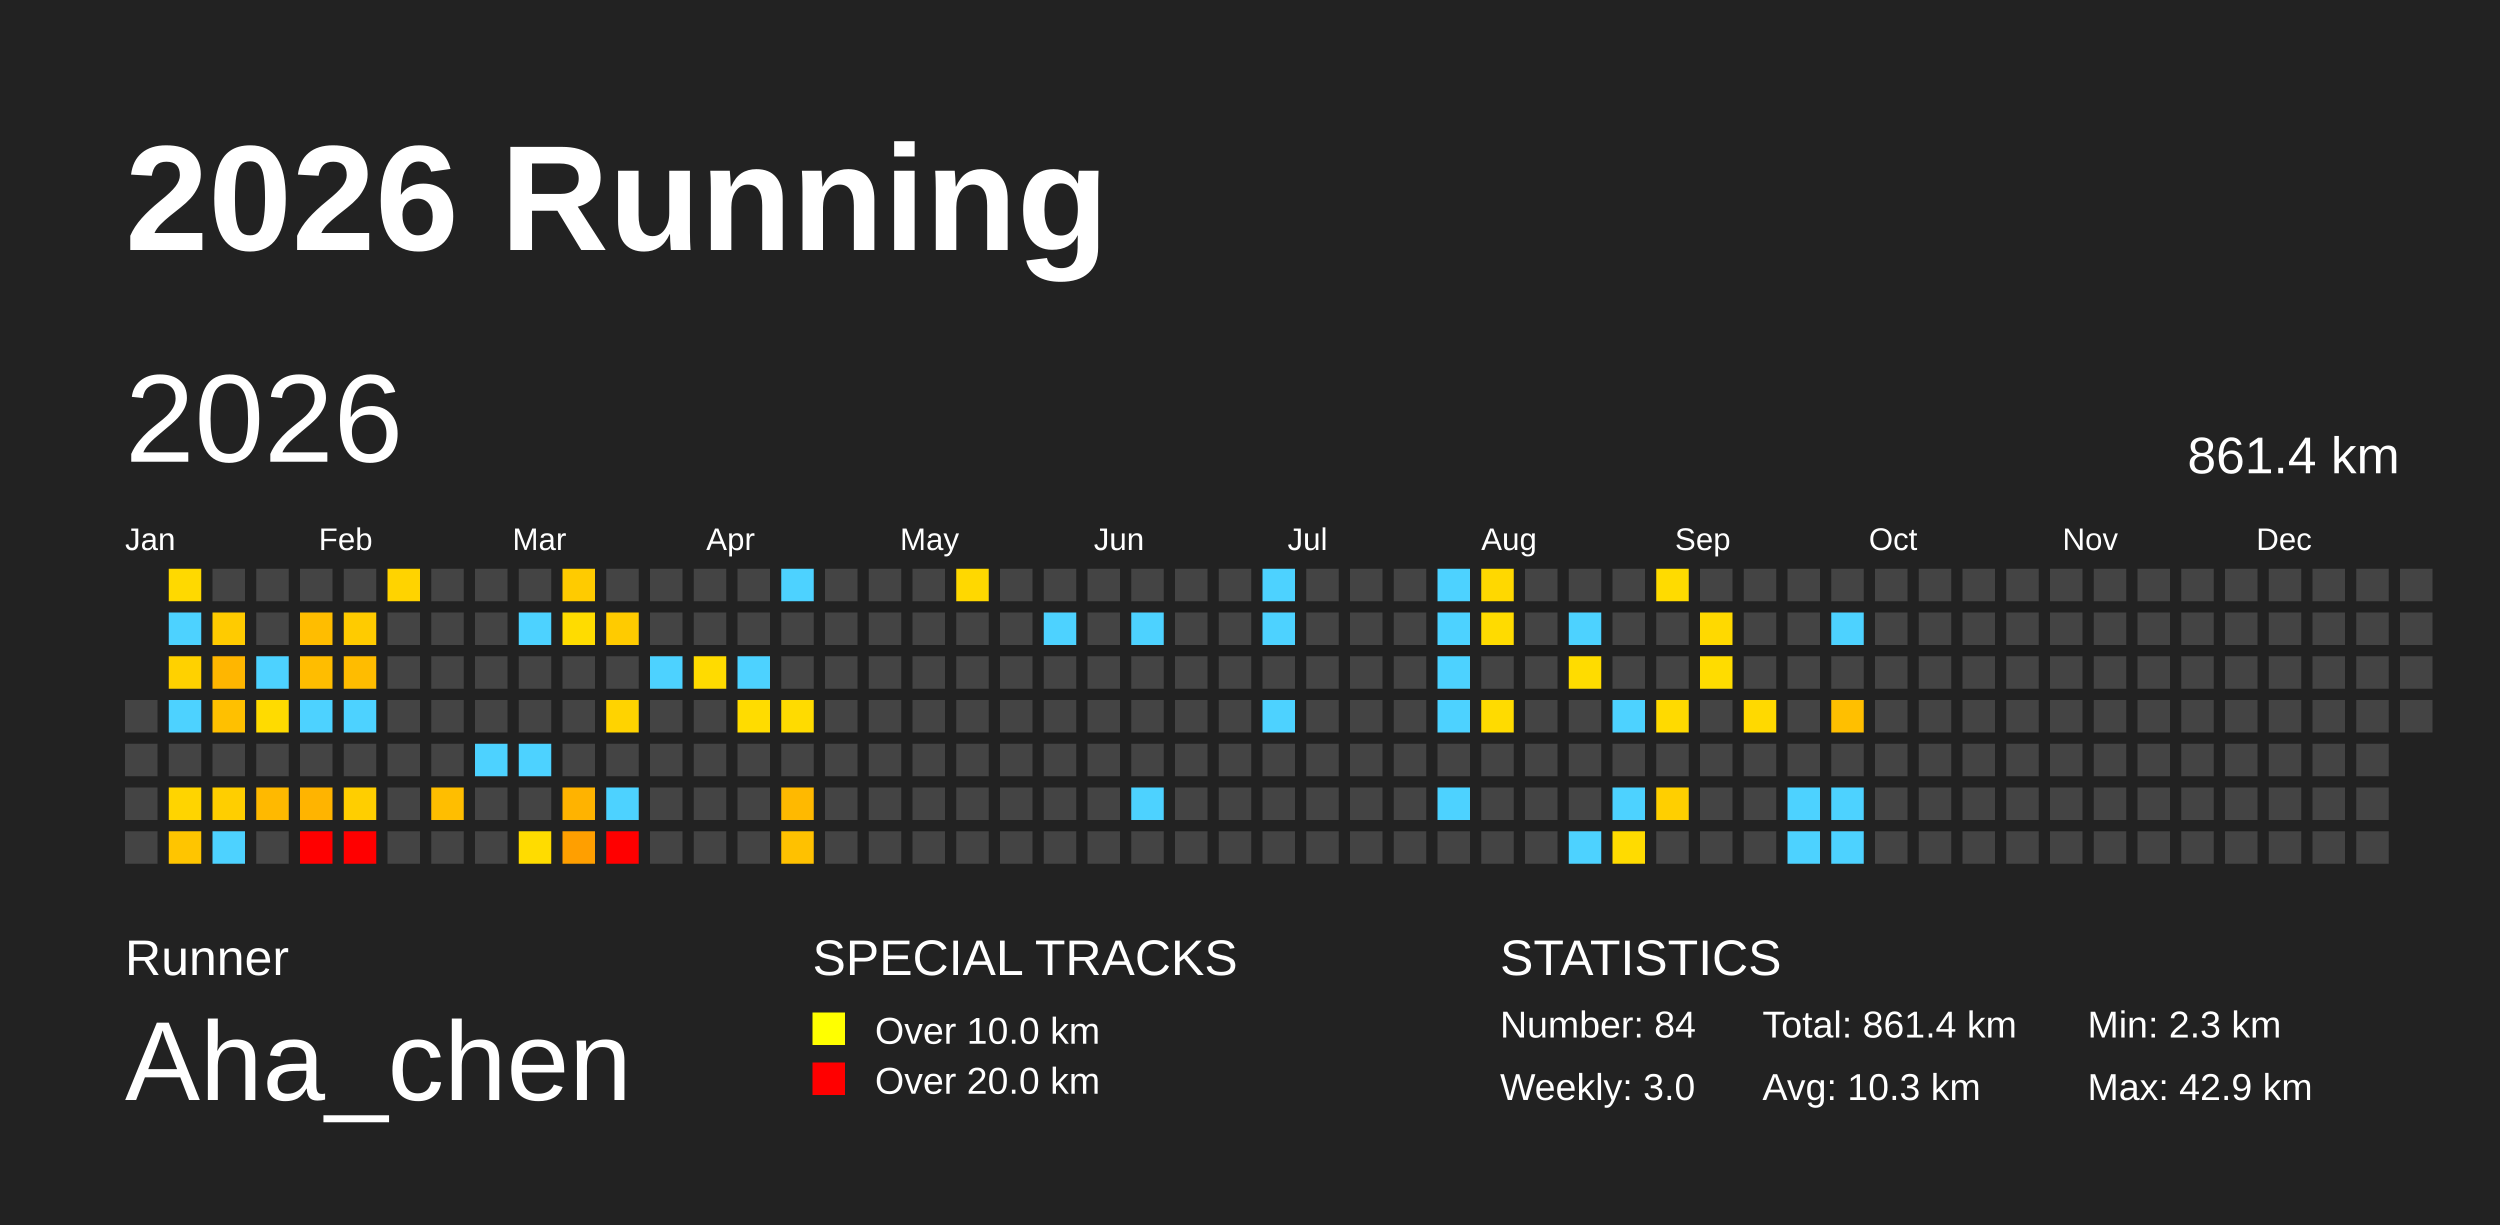
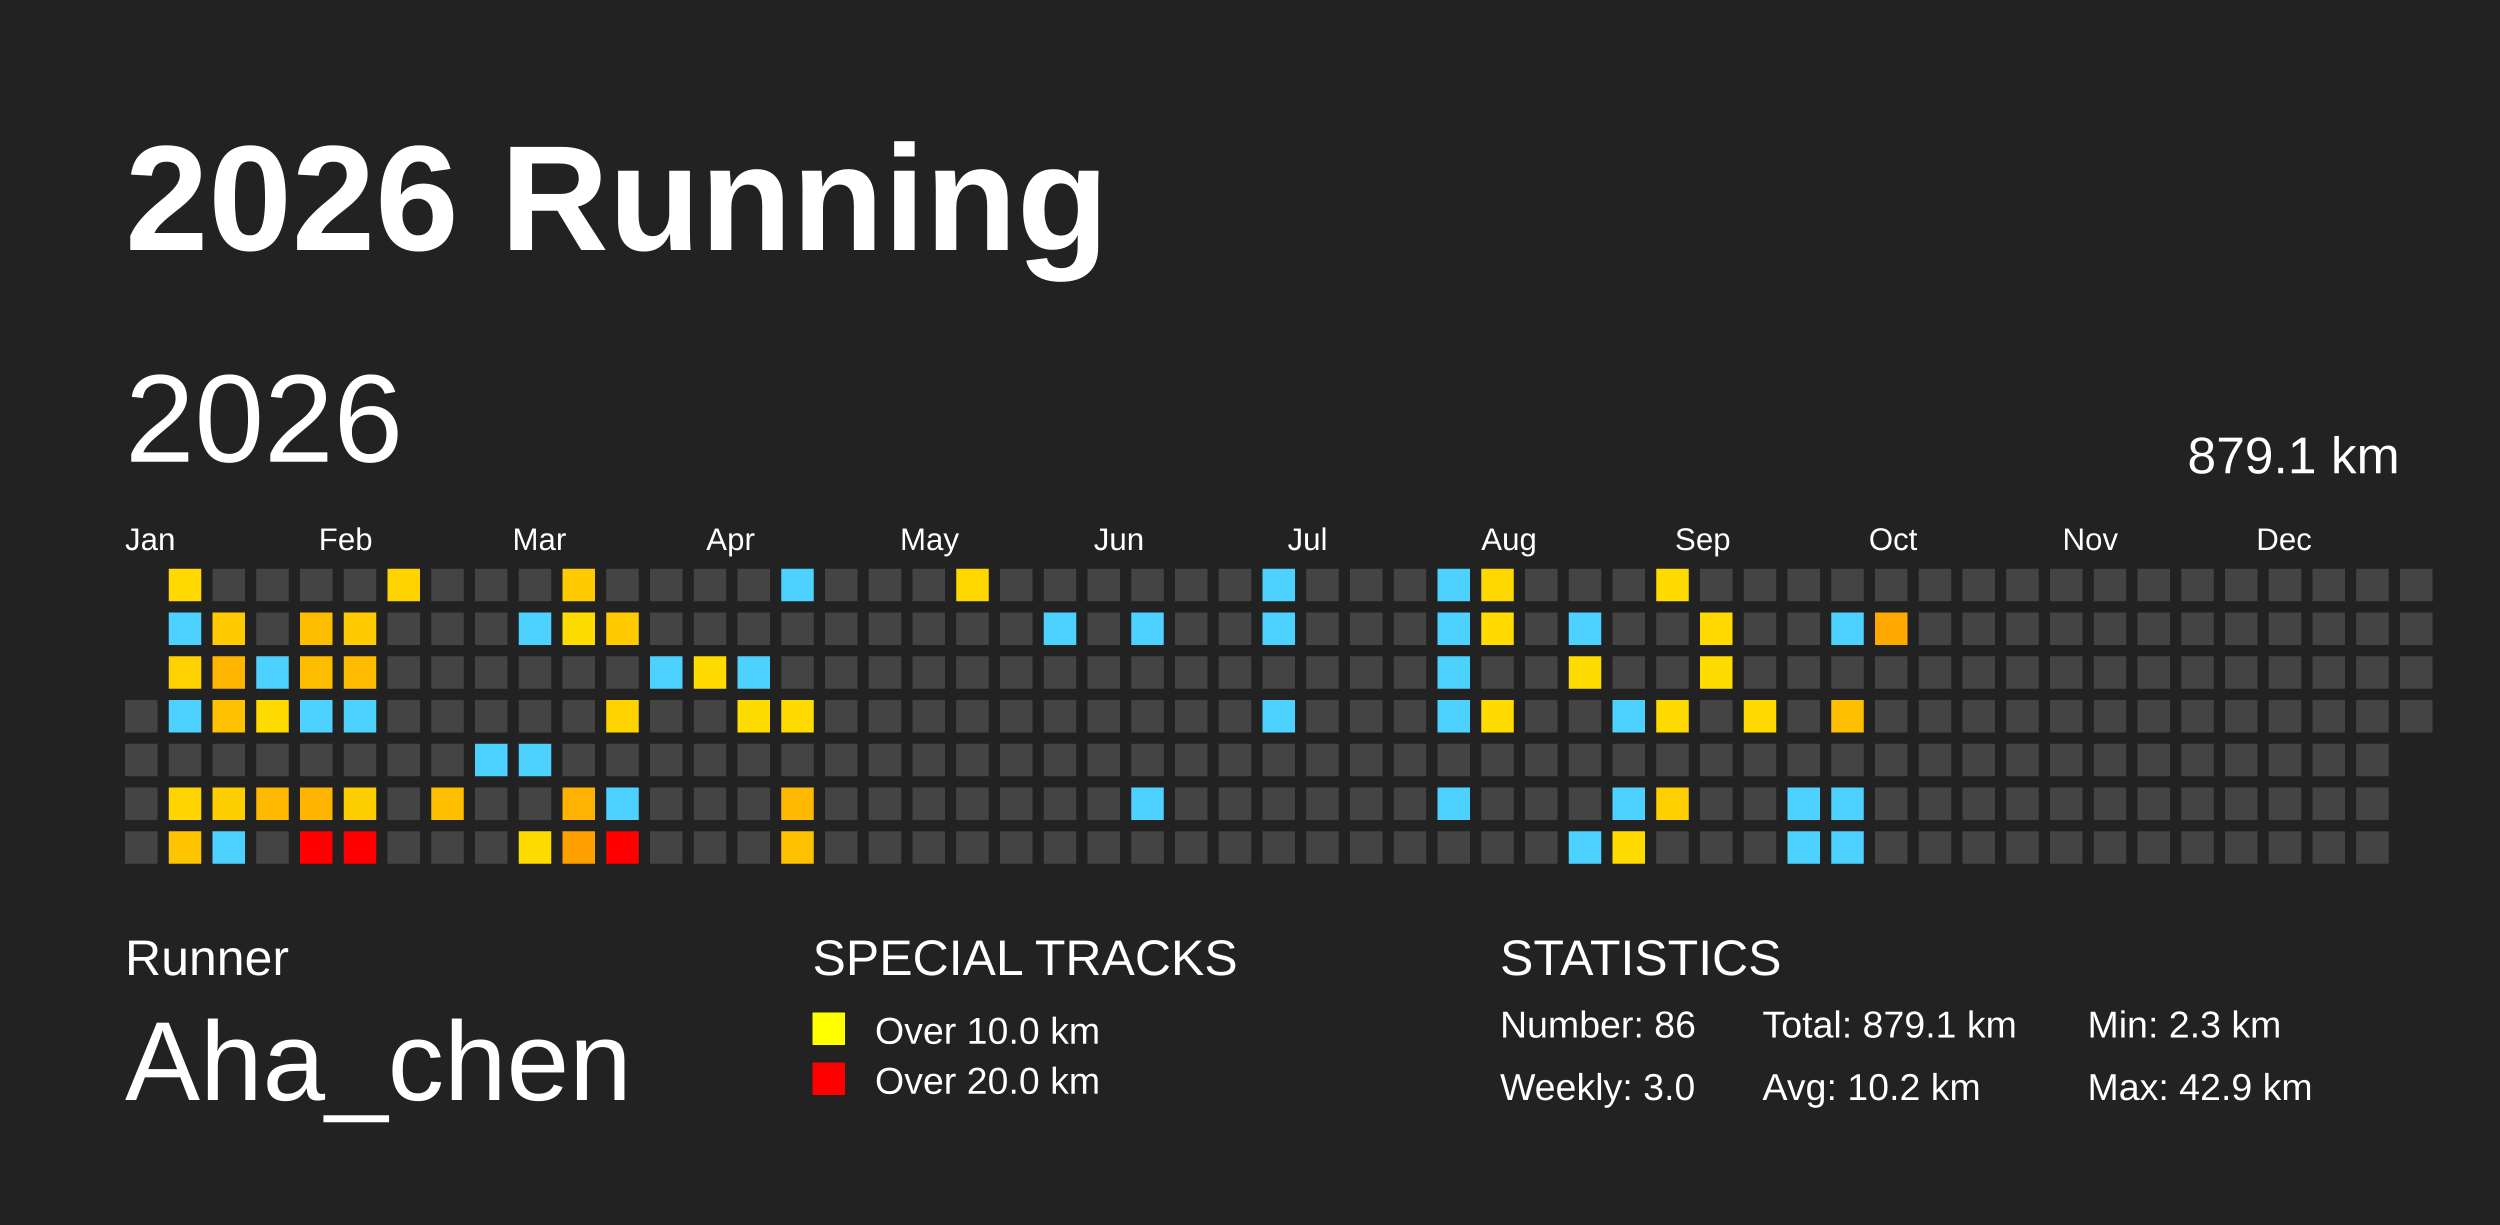
<svg xmlns="http://www.w3.org/2000/svg" baseProfile="full" height="98mm" version="1.1" viewBox="0,0,200,98" width="200mm">
  <defs />
  <rect fill="#222222" height="98" width="200" x="0" y="0" />
  <text fill="#FFFFFF" style="font-size:12px; font-family:Arial; font-weight:bold;" x="10" y="20">2026 Running</text>
  <text fill="#FFFFFF" style="font-size:4px; font-family:Arial" x="10" y="78">Runner</text>
  <text fill="#FFFFFF" style="font-size:9px; font-family:Arial" x="10" y="88">Aha_chen</text>
  <text fill="#FFFFFF" style="font-size:4px; font-family:Arial" x="65" y="78">SPECIAL TRACKS</text>
  <rect fill="yellow" height="2.6" width="2.6" x="65" y="81" />
  <text fill="#FFFFFF" style="font-size:3px; font-family:Arial" x="70" y="83.5">Over 10.0 km</text>
  <rect fill="red" height="2.6" width="2.6" x="65" y="85" />
  <text fill="#FFFFFF" style="font-size:3px; font-family:Arial" x="70" y="87.5">Over 20.0 km</text>
  <text fill="#FFFFFF" style="font-size:4px; font-family:Arial" x="120" y="78">STATISTICS</text>
-   <text fill="#FFFFFF" style="font-size:3px; font-family:Arial" x="120" y="83">Number: 84</text>
+   <text fill="#FFFFFF" style="font-size:3px; font-family:Arial" x="120" y="83">Number: 86</text>
  <text fill="#FFFFFF" style="font-size:3px; font-family:Arial" x="120" y="88">Weekly: 3.0</text>
-   <text fill="#FFFFFF" style="font-size:3px; font-family:Arial" x="141" y="83">Total: 861.4 km</text>
-   <text fill="#FFFFFF" style="font-size:3px; font-family:Arial" x="141" y="88">Avg: 10.3 km</text>
+   <text fill="#FFFFFF" style="font-size:3px; font-family:Arial" x="141" y="83">Total: 879.1 km</text>
+   <text fill="#FFFFFF" style="font-size:3px; font-family:Arial" x="141" y="88">Avg: 10.2 km</text>
  <text fill="#FFFFFF" style="font-size:3px; font-family:Arial" x="167" y="83">Min: 2.3 km</text>
  <text fill="#FFFFFF" style="font-size:3px; font-family:Arial" x="167" y="88">Max: 42.9 km</text>
  <text dominant-baseline="hanging" fill="#FFFFFF" style="font-size:10.0px; font-family:Arial;" x="10" y="30">2026</text>
-   <text dominant-baseline="hanging" fill="#FFFFFF" style="font-size:4.125px; font-family:Arial;" x="175" y="35">861.4 km</text>
+   <text dominant-baseline="hanging" fill="#FFFFFF" style="font-size:4.125px; font-family:Arial;" x="175" y="35">879.1 km</text>
  <text fill="#FFFFFF" style="font-size:2.5px; font-family:Arial" x="10.0" y="44">Jan</text>
  <text fill="#FFFFFF" style="font-size:2.5px; font-family:Arial" x="25.5" y="44">Feb</text>
  <text fill="#FFFFFF" style="font-size:2.5px; font-family:Arial" x="41.0" y="44">Mar</text>
  <text fill="#FFFFFF" style="font-size:2.5px; font-family:Arial" x="56.5" y="44">Apr</text>
  <text fill="#FFFFFF" style="font-size:2.5px; font-family:Arial" x="72.0" y="44">May</text>
  <text fill="#FFFFFF" style="font-size:2.5px; font-family:Arial" x="87.5" y="44">Jun</text>
  <text fill="#FFFFFF" style="font-size:2.5px; font-family:Arial" x="103.0" y="44">Jul</text>
  <text fill="#FFFFFF" style="font-size:2.5px; font-family:Arial" x="118.5" y="44">Aug</text>
  <text fill="#FFFFFF" style="font-size:2.5px; font-family:Arial" x="134.0" y="44">Sep</text>
  <text fill="#FFFFFF" style="font-size:2.5px; font-family:Arial" x="149.5" y="44">Oct</text>
  <text fill="#FFFFFF" style="font-size:2.5px; font-family:Arial" x="165.0" y="44">Nov</text>
  <text fill="#FFFFFF" style="font-size:2.5px; font-family:Arial" x="180.5" y="44">Dec</text>
  <rect fill="#444444" height="2.6" width="2.6" x="10.0" y="56.0" />
  <rect fill="#444444" height="2.6" width="2.6" x="10.0" y="59.5" />
  <rect fill="#444444" height="2.6" width="2.6" x="10.0" y="63.0" />
  <rect fill="#444444" height="2.6" width="2.6" x="10.0" y="66.5" />
  <rect fill="#ffd900" height="2.6" width="2.6" x="13.5" y="45.5" />
  <rect fill="#4dd2ff" height="2.6" width="2.6" x="13.5" y="49.0" />
  <rect fill="#ffd100" height="2.6" width="2.6" x="13.5" y="52.5" />
  <rect fill="#4dd2ff" height="2.6" width="2.6" x="13.5" y="56.0" />
  <rect fill="#444444" height="2.6" width="2.6" x="13.5" y="59.5" />
  <rect fill="#ffd400" height="2.6" width="2.6" x="13.5" y="63.0" />
  <rect fill="#ffc500" height="2.6" width="2.6" x="13.5" y="66.5" />
  <rect fill="#444444" height="2.6" width="2.6" x="17.0" y="45.5" />
  <rect fill="#ffcb00" height="2.6" width="2.6" x="17.0" y="49.0" />
  <rect fill="#ffb600" height="2.6" width="2.6" x="17.0" y="52.5" />
  <rect fill="#ffc000" height="2.6" width="2.6" x="17.0" y="56.0" />
  <rect fill="#444444" height="2.6" width="2.6" x="17.0" y="59.5" />
  <rect fill="#ffce00" height="2.6" width="2.6" x="17.0" y="63.0" />
  <rect fill="#4dd2ff" height="2.6" width="2.6" x="17.0" y="66.5" />
  <rect fill="#444444" height="2.6" width="2.6" x="20.5" y="45.5" />
  <rect fill="#444444" height="2.6" width="2.6" x="20.5" y="49.0" />
  <rect fill="#4dd2ff" height="2.6" width="2.6" x="20.5" y="52.5" />
  <rect fill="#ffdb00" height="2.6" width="2.6" x="20.5" y="56.0" />
  <rect fill="#444444" height="2.6" width="2.6" x="20.5" y="59.5" />
  <rect fill="#ffb900" height="2.6" width="2.6" x="20.5" y="63.0" />
  <rect fill="#444444" height="2.6" width="2.6" x="20.5" y="66.5" />
  <rect fill="#444444" height="2.6" width="2.6" x="24.0" y="45.5" />
  <rect fill="#ffbd00" height="2.6" width="2.6" x="24.0" y="49.0" />
  <rect fill="#ffbd00" height="2.6" width="2.6" x="24.0" y="52.5" />
  <rect fill="#4dd2ff" height="2.6" width="2.6" x="24.0" y="56.0" />
  <rect fill="#444444" height="2.6" width="2.6" x="24.0" y="59.5" />
  <rect fill="#ffb400" height="2.6" width="2.6" x="24.0" y="63.0" />
  <rect fill="red" height="2.6" width="2.6" x="24.0" y="66.5" />
  <rect fill="#444444" height="2.6" width="2.6" x="27.5" y="45.5" />
  <rect fill="#ffcb00" height="2.6" width="2.6" x="27.5" y="49.0" />
  <rect fill="#ffbc00" height="2.6" width="2.6" x="27.5" y="52.5" />
  <rect fill="#4dd2ff" height="2.6" width="2.6" x="27.5" y="56.0" />
  <rect fill="#444444" height="2.6" width="2.6" x="27.5" y="59.5" />
  <rect fill="#ffce00" height="2.6" width="2.6" x="27.5" y="63.0" />
  <rect fill="red" height="2.6" width="2.6" x="27.5" y="66.5" />
  <rect fill="#ffd300" height="2.6" width="2.6" x="31.0" y="45.5" />
  <rect fill="#444444" height="2.6" width="2.6" x="31.0" y="49.0" />
  <rect fill="#444444" height="2.6" width="2.6" x="31.0" y="52.5" />
  <rect fill="#444444" height="2.6" width="2.6" x="31.0" y="56.0" />
  <rect fill="#444444" height="2.6" width="2.6" x="31.0" y="59.5" />
  <rect fill="#444444" height="2.6" width="2.6" x="31.0" y="63.0" />
  <rect fill="#444444" height="2.6" width="2.6" x="31.0" y="66.5" />
  <rect fill="#444444" height="2.6" width="2.6" x="34.5" y="45.5" />
  <rect fill="#444444" height="2.6" width="2.6" x="34.5" y="49.0" />
  <rect fill="#444444" height="2.6" width="2.6" x="34.5" y="52.5" />
  <rect fill="#444444" height="2.6" width="2.6" x="34.5" y="56.0" />
  <rect fill="#444444" height="2.6" width="2.6" x="34.5" y="59.5" />
  <rect fill="#ffbe00" height="2.6" width="2.6" x="34.5" y="63.0" />
  <rect fill="#444444" height="2.6" width="2.6" x="34.5" y="66.5" />
  <rect fill="#444444" height="2.6" width="2.6" x="38.0" y="45.5" />
  <rect fill="#444444" height="2.6" width="2.6" x="38.0" y="49.0" />
  <rect fill="#444444" height="2.6" width="2.6" x="38.0" y="52.5" />
  <rect fill="#444444" height="2.6" width="2.6" x="38.0" y="56.0" />
  <rect fill="#4dd2ff" height="2.6" width="2.6" x="38.0" y="59.5" />
  <rect fill="#444444" height="2.6" width="2.6" x="38.0" y="63.0" />
  <rect fill="#444444" height="2.6" width="2.6" x="38.0" y="66.5" />
  <rect fill="#444444" height="2.6" width="2.6" x="41.5" y="45.5" />
  <rect fill="#4dd2ff" height="2.6" width="2.6" x="41.5" y="49.0" />
  <rect fill="#444444" height="2.6" width="2.6" x="41.5" y="52.5" />
  <rect fill="#444444" height="2.6" width="2.6" x="41.5" y="56.0" />
  <rect fill="#4dd2ff" height="2.6" width="2.6" x="41.5" y="59.5" />
  <rect fill="#444444" height="2.6" width="2.6" x="41.5" y="63.0" />
  <rect fill="#ffdc00" height="2.6" width="2.6" x="41.5" y="66.5" />
  <rect fill="#ffcb00" height="2.6" width="2.6" x="45.0" y="45.5" />
  <rect fill="#ffdc00" height="2.6" width="2.6" x="45.0" y="49.0" />
  <rect fill="#444444" height="2.6" width="2.6" x="45.0" y="52.5" />
  <rect fill="#444444" height="2.6" width="2.6" x="45.0" y="56.0" />
  <rect fill="#444444" height="2.6" width="2.6" x="45.0" y="59.5" />
  <rect fill="#ffb300" height="2.6" width="2.6" x="45.0" y="63.0" />
  <rect fill="#ff9f00" height="2.6" width="2.6" x="45.0" y="66.5" />
  <rect fill="#444444" height="2.6" width="2.6" x="48.5" y="45.5" />
  <rect fill="#ffcb00" height="2.6" width="2.6" x="48.5" y="49.0" />
  <rect fill="#444444" height="2.6" width="2.6" x="48.5" y="52.5" />
  <rect fill="#ffd300" height="2.6" width="2.6" x="48.5" y="56.0" />
  <rect fill="#444444" height="2.6" width="2.6" x="48.5" y="59.5" />
  <rect fill="#4dd2ff" height="2.6" width="2.6" x="48.5" y="63.0" />
  <rect fill="red" height="2.6" width="2.6" x="48.5" y="66.5" />
  <rect fill="#444444" height="2.6" width="2.6" x="52.0" y="45.5" />
  <rect fill="#444444" height="2.6" width="2.6" x="52.0" y="49.0" />
  <rect fill="#4dd2ff" height="2.6" width="2.6" x="52.0" y="52.5" />
  <rect fill="#444444" height="2.6" width="2.6" x="52.0" y="56.0" />
  <rect fill="#444444" height="2.6" width="2.6" x="52.0" y="59.5" />
  <rect fill="#444444" height="2.6" width="2.6" x="52.0" y="63.0" />
  <rect fill="#444444" height="2.6" width="2.6" x="52.0" y="66.5" />
  <rect fill="#444444" height="2.6" width="2.6" x="55.5" y="45.5" />
  <rect fill="#444444" height="2.6" width="2.6" x="55.5" y="49.0" />
  <rect fill="#ffdb00" height="2.6" width="2.6" x="55.5" y="52.5" />
  <rect fill="#444444" height="2.6" width="2.6" x="55.5" y="56.0" />
  <rect fill="#444444" height="2.6" width="2.6" x="55.5" y="59.5" />
  <rect fill="#444444" height="2.6" width="2.6" x="55.5" y="63.0" />
  <rect fill="#444444" height="2.6" width="2.6" x="55.5" y="66.5" />
  <rect fill="#444444" height="2.6" width="2.6" x="59.0" y="45.5" />
  <rect fill="#444444" height="2.6" width="2.6" x="59.0" y="49.0" />
  <rect fill="#4dd2ff" height="2.6" width="2.6" x="59.0" y="52.5" />
  <rect fill="#ffdc00" height="2.6" width="2.6" x="59.0" y="56.0" />
  <rect fill="#444444" height="2.6" width="2.6" x="59.0" y="59.5" />
  <rect fill="#444444" height="2.6" width="2.6" x="59.0" y="63.0" />
  <rect fill="#444444" height="2.6" width="2.6" x="59.0" y="66.5" />
  <rect fill="#4dd2ff" height="2.6" width="2.6" x="62.5" y="45.5" />
  <rect fill="#444444" height="2.6" width="2.6" x="62.5" y="49.0" />
  <rect fill="#444444" height="2.6" width="2.6" x="62.5" y="52.5" />
  <rect fill="#ffdb00" height="2.6" width="2.6" x="62.5" y="56.0" />
  <rect fill="#444444" height="2.6" width="2.6" x="62.5" y="59.5" />
  <rect fill="#ffb900" height="2.6" width="2.6" x="62.5" y="63.0" />
  <rect fill="#ffc100" height="2.6" width="2.6" x="62.5" y="66.5" />
  <rect fill="#444444" height="2.6" width="2.6" x="66.0" y="45.5" />
  <rect fill="#444444" height="2.6" width="2.6" x="66.0" y="49.0" />
  <rect fill="#444444" height="2.6" width="2.6" x="66.0" y="52.5" />
  <rect fill="#444444" height="2.6" width="2.6" x="66.0" y="56.0" />
  <rect fill="#444444" height="2.6" width="2.6" x="66.0" y="59.5" />
  <rect fill="#444444" height="2.6" width="2.6" x="66.0" y="63.0" />
  <rect fill="#444444" height="2.6" width="2.6" x="66.0" y="66.5" />
  <rect fill="#444444" height="2.6" width="2.6" x="69.5" y="45.5" />
  <rect fill="#444444" height="2.6" width="2.6" x="69.5" y="49.0" />
  <rect fill="#444444" height="2.6" width="2.6" x="69.5" y="52.5" />
  <rect fill="#444444" height="2.6" width="2.6" x="69.5" y="56.0" />
  <rect fill="#444444" height="2.6" width="2.6" x="69.5" y="59.5" />
  <rect fill="#444444" height="2.6" width="2.6" x="69.5" y="63.0" />
  <rect fill="#444444" height="2.6" width="2.6" x="69.5" y="66.5" />
  <rect fill="#444444" height="2.6" width="2.6" x="73.0" y="45.5" />
  <rect fill="#444444" height="2.6" width="2.6" x="73.0" y="49.0" />
  <rect fill="#444444" height="2.6" width="2.6" x="73.0" y="52.5" />
  <rect fill="#444444" height="2.6" width="2.6" x="73.0" y="56.0" />
  <rect fill="#444444" height="2.6" width="2.6" x="73.0" y="59.5" />
  <rect fill="#444444" height="2.6" width="2.6" x="73.0" y="63.0" />
  <rect fill="#444444" height="2.6" width="2.6" x="73.0" y="66.5" />
  <rect fill="#ffd800" height="2.6" width="2.6" x="76.5" y="45.5" />
  <rect fill="#444444" height="2.6" width="2.6" x="76.5" y="49.0" />
  <rect fill="#444444" height="2.6" width="2.6" x="76.5" y="52.5" />
  <rect fill="#444444" height="2.6" width="2.6" x="76.5" y="56.0" />
  <rect fill="#444444" height="2.6" width="2.6" x="76.5" y="59.5" />
  <rect fill="#444444" height="2.6" width="2.6" x="76.5" y="63.0" />
  <rect fill="#444444" height="2.6" width="2.6" x="76.5" y="66.5" />
  <rect fill="#444444" height="2.6" width="2.6" x="80.0" y="45.5" />
  <rect fill="#444444" height="2.6" width="2.6" x="80.0" y="49.0" />
  <rect fill="#444444" height="2.6" width="2.6" x="80.0" y="52.5" />
  <rect fill="#444444" height="2.6" width="2.6" x="80.0" y="56.0" />
  <rect fill="#444444" height="2.6" width="2.6" x="80.0" y="59.5" />
  <rect fill="#444444" height="2.6" width="2.6" x="80.0" y="63.0" />
  <rect fill="#444444" height="2.6" width="2.6" x="80.0" y="66.5" />
  <rect fill="#444444" height="2.6" width="2.6" x="83.5" y="45.5" />
  <rect fill="#4dd2ff" height="2.6" width="2.6" x="83.5" y="49.0" />
  <rect fill="#444444" height="2.6" width="2.6" x="83.5" y="52.5" />
  <rect fill="#444444" height="2.6" width="2.6" x="83.5" y="56.0" />
  <rect fill="#444444" height="2.6" width="2.6" x="83.5" y="59.5" />
  <rect fill="#444444" height="2.6" width="2.6" x="83.5" y="63.0" />
  <rect fill="#444444" height="2.6" width="2.6" x="83.5" y="66.5" />
  <rect fill="#444444" height="2.6" width="2.6" x="87.0" y="45.5" />
  <rect fill="#444444" height="2.6" width="2.6" x="87.0" y="49.0" />
  <rect fill="#444444" height="2.6" width="2.6" x="87.0" y="52.5" />
  <rect fill="#444444" height="2.6" width="2.6" x="87.0" y="56.0" />
  <rect fill="#444444" height="2.6" width="2.6" x="87.0" y="59.5" />
  <rect fill="#444444" height="2.6" width="2.6" x="87.0" y="63.0" />
  <rect fill="#444444" height="2.6" width="2.6" x="87.0" y="66.5" />
  <rect fill="#444444" height="2.6" width="2.6" x="90.5" y="45.5" />
  <rect fill="#4dd2ff" height="2.6" width="2.6" x="90.5" y="49.0" />
  <rect fill="#444444" height="2.6" width="2.6" x="90.5" y="52.5" />
  <rect fill="#444444" height="2.6" width="2.6" x="90.5" y="56.0" />
  <rect fill="#444444" height="2.6" width="2.6" x="90.5" y="59.5" />
  <rect fill="#4dd2ff" height="2.6" width="2.6" x="90.5" y="63.0" />
  <rect fill="#444444" height="2.6" width="2.6" x="90.5" y="66.5" />
  <rect fill="#444444" height="2.6" width="2.6" x="94.0" y="45.5" />
  <rect fill="#444444" height="2.6" width="2.6" x="94.0" y="49.0" />
  <rect fill="#444444" height="2.6" width="2.6" x="94.0" y="52.5" />
  <rect fill="#444444" height="2.6" width="2.6" x="94.0" y="56.0" />
  <rect fill="#444444" height="2.6" width="2.6" x="94.0" y="59.5" />
  <rect fill="#444444" height="2.6" width="2.6" x="94.0" y="63.0" />
  <rect fill="#444444" height="2.6" width="2.6" x="94.0" y="66.5" />
  <rect fill="#444444" height="2.6" width="2.6" x="97.5" y="45.5" />
  <rect fill="#444444" height="2.6" width="2.6" x="97.5" y="49.0" />
  <rect fill="#444444" height="2.6" width="2.6" x="97.5" y="52.5" />
  <rect fill="#444444" height="2.6" width="2.6" x="97.5" y="56.0" />
  <rect fill="#444444" height="2.6" width="2.6" x="97.5" y="59.5" />
  <rect fill="#444444" height="2.6" width="2.6" x="97.5" y="63.0" />
  <rect fill="#444444" height="2.6" width="2.6" x="97.5" y="66.5" />
  <rect fill="#4dd2ff" height="2.6" width="2.6" x="101.0" y="45.5" />
  <rect fill="#4dd2ff" height="2.6" width="2.6" x="101.0" y="49.0" />
  <rect fill="#444444" height="2.6" width="2.6" x="101.0" y="52.5" />
  <rect fill="#4dd2ff" height="2.6" width="2.6" x="101.0" y="56.0" />
  <rect fill="#444444" height="2.6" width="2.6" x="101.0" y="59.5" />
  <rect fill="#444444" height="2.6" width="2.6" x="101.0" y="63.0" />
  <rect fill="#444444" height="2.6" width="2.6" x="101.0" y="66.5" />
  <rect fill="#444444" height="2.6" width="2.6" x="104.5" y="45.5" />
  <rect fill="#444444" height="2.6" width="2.6" x="104.5" y="49.0" />
  <rect fill="#444444" height="2.6" width="2.6" x="104.5" y="52.5" />
  <rect fill="#444444" height="2.6" width="2.6" x="104.5" y="56.0" />
  <rect fill="#444444" height="2.6" width="2.6" x="104.5" y="59.5" />
  <rect fill="#444444" height="2.6" width="2.6" x="104.5" y="63.0" />
  <rect fill="#444444" height="2.6" width="2.6" x="104.5" y="66.5" />
  <rect fill="#444444" height="2.6" width="2.6" x="108.0" y="45.5" />
  <rect fill="#444444" height="2.6" width="2.6" x="108.0" y="49.0" />
  <rect fill="#444444" height="2.6" width="2.6" x="108.0" y="52.5" />
  <rect fill="#444444" height="2.6" width="2.6" x="108.0" y="56.0" />
  <rect fill="#444444" height="2.6" width="2.6" x="108.0" y="59.5" />
  <rect fill="#444444" height="2.6" width="2.6" x="108.0" y="63.0" />
  <rect fill="#444444" height="2.6" width="2.6" x="108.0" y="66.5" />
  <rect fill="#444444" height="2.6" width="2.6" x="111.5" y="45.5" />
  <rect fill="#444444" height="2.6" width="2.6" x="111.5" y="49.0" />
  <rect fill="#444444" height="2.6" width="2.6" x="111.5" y="52.5" />
  <rect fill="#444444" height="2.6" width="2.6" x="111.5" y="56.0" />
  <rect fill="#444444" height="2.6" width="2.6" x="111.5" y="59.5" />
  <rect fill="#444444" height="2.6" width="2.6" x="111.5" y="63.0" />
  <rect fill="#444444" height="2.6" width="2.6" x="111.5" y="66.5" />
  <rect fill="#4dd2ff" height="2.6" width="2.6" x="115.0" y="45.5" />
  <rect fill="#4dd2ff" height="2.6" width="2.6" x="115.0" y="49.0" />
  <rect fill="#4dd2ff" height="2.6" width="2.6" x="115.0" y="52.5" />
  <rect fill="#4dd2ff" height="2.6" width="2.6" x="115.0" y="56.0" />
  <rect fill="#444444" height="2.6" width="2.6" x="115.0" y="59.5" />
  <rect fill="#4dd2ff" height="2.6" width="2.6" x="115.0" y="63.0" />
  <rect fill="#444444" height="2.6" width="2.6" x="115.0" y="66.5" />
  <rect fill="#ffd800" height="2.6" width="2.6" x="118.5" y="45.5" />
  <rect fill="#ffdb00" height="2.6" width="2.6" x="118.5" y="49.0" />
  <rect fill="#444444" height="2.6" width="2.6" x="118.5" y="52.5" />
  <rect fill="#ffdb00" height="2.6" width="2.6" x="118.5" y="56.0" />
  <rect fill="#444444" height="2.6" width="2.6" x="118.5" y="59.5" />
  <rect fill="#444444" height="2.6" width="2.6" x="118.5" y="63.0" />
  <rect fill="#444444" height="2.6" width="2.6" x="118.5" y="66.5" />
  <rect fill="#444444" height="2.6" width="2.6" x="122.0" y="45.5" />
  <rect fill="#444444" height="2.6" width="2.6" x="122.0" y="49.0" />
  <rect fill="#444444" height="2.6" width="2.6" x="122.0" y="52.5" />
  <rect fill="#444444" height="2.6" width="2.6" x="122.0" y="56.0" />
  <rect fill="#444444" height="2.6" width="2.6" x="122.0" y="59.5" />
  <rect fill="#444444" height="2.6" width="2.6" x="122.0" y="63.0" />
  <rect fill="#444444" height="2.6" width="2.6" x="122.0" y="66.5" />
  <rect fill="#444444" height="2.6" width="2.6" x="125.5" y="45.5" />
  <rect fill="#4dd2ff" height="2.6" width="2.6" x="125.5" y="49.0" />
  <rect fill="#ffdc00" height="2.6" width="2.6" x="125.5" y="52.5" />
  <rect fill="#444444" height="2.6" width="2.6" x="125.5" y="56.0" />
  <rect fill="#444444" height="2.6" width="2.6" x="125.5" y="59.5" />
  <rect fill="#444444" height="2.6" width="2.6" x="125.5" y="63.0" />
  <rect fill="#4dd2ff" height="2.6" width="2.6" x="125.5" y="66.5" />
  <rect fill="#444444" height="2.6" width="2.6" x="129.0" y="45.5" />
  <rect fill="#444444" height="2.6" width="2.6" x="129.0" y="49.0" />
  <rect fill="#444444" height="2.6" width="2.6" x="129.0" y="52.5" />
  <rect fill="#4dd2ff" height="2.6" width="2.6" x="129.0" y="56.0" />
  <rect fill="#444444" height="2.6" width="2.6" x="129.0" y="59.5" />
  <rect fill="#4dd2ff" height="2.6" width="2.6" x="129.0" y="63.0" />
  <rect fill="#ffdb00" height="2.6" width="2.6" x="129.0" y="66.5" />
  <rect fill="#ffdb00" height="2.6" width="2.6" x="132.5" y="45.5" />
  <rect fill="#444444" height="2.6" width="2.6" x="132.5" y="49.0" />
  <rect fill="#444444" height="2.6" width="2.6" x="132.5" y="52.5" />
  <rect fill="#ffda00" height="2.6" width="2.6" x="132.5" y="56.0" />
  <rect fill="#444444" height="2.6" width="2.6" x="132.5" y="59.5" />
  <rect fill="#ffcf00" height="2.6" width="2.6" x="132.5" y="63.0" />
  <rect fill="#444444" height="2.6" width="2.6" x="132.5" y="66.5" />
  <rect fill="#444444" height="2.6" width="2.6" x="136.0" y="45.5" />
  <rect fill="#ffd900" height="2.6" width="2.6" x="136.0" y="49.0" />
  <rect fill="#ffdc00" height="2.6" width="2.6" x="136.0" y="52.5" />
  <rect fill="#444444" height="2.6" width="2.6" x="136.0" y="56.0" />
  <rect fill="#444444" height="2.6" width="2.6" x="136.0" y="59.5" />
  <rect fill="#444444" height="2.6" width="2.6" x="136.0" y="63.0" />
  <rect fill="#444444" height="2.6" width="2.6" x="136.0" y="66.5" />
  <rect fill="#444444" height="2.6" width="2.6" x="139.5" y="45.5" />
  <rect fill="#444444" height="2.6" width="2.6" x="139.5" y="49.0" />
  <rect fill="#444444" height="2.6" width="2.6" x="139.5" y="52.5" />
  <rect fill="#ffd900" height="2.6" width="2.6" x="139.5" y="56.0" />
  <rect fill="#444444" height="2.6" width="2.6" x="139.5" y="59.5" />
  <rect fill="#444444" height="2.6" width="2.6" x="139.5" y="63.0" />
  <rect fill="#444444" height="2.6" width="2.6" x="139.5" y="66.5" />
  <rect fill="#444444" height="2.6" width="2.6" x="143.0" y="45.5" />
  <rect fill="#444444" height="2.6" width="2.6" x="143.0" y="49.0" />
  <rect fill="#444444" height="2.6" width="2.6" x="143.0" y="52.5" />
  <rect fill="#444444" height="2.6" width="2.6" x="143.0" y="56.0" />
  <rect fill="#444444" height="2.6" width="2.6" x="143.0" y="59.5" />
  <rect fill="#4dd2ff" height="2.6" width="2.6" x="143.0" y="63.0" />
  <rect fill="#4dd2ff" height="2.6" width="2.6" x="143.0" y="66.5" />
  <rect fill="#444444" height="2.6" width="2.6" x="146.5" y="45.5" />
  <rect fill="#4dd2ff" height="2.6" width="2.6" x="146.5" y="49.0" />
  <rect fill="#444444" height="2.6" width="2.6" x="146.5" y="52.5" />
  <rect fill="#ffbf00" height="2.6" width="2.6" x="146.5" y="56.0" />
  <rect fill="#444444" height="2.6" width="2.6" x="146.5" y="59.5" />
  <rect fill="#4dd2ff" height="2.6" width="2.6" x="146.5" y="63.0" />
  <rect fill="#4dd2ff" height="2.6" width="2.6" x="146.5" y="66.5" />
  <rect fill="#444444" height="2.6" width="2.6" x="150.0" y="45.5" />
-   <rect fill="#444444" height="2.6" width="2.6" x="150.0" y="49.0" />
+   <rect fill="#ffa900" height="2.6" width="2.6" x="150.0" y="49.0" />
  <rect fill="#444444" height="2.6" width="2.6" x="150.0" y="52.5" />
  <rect fill="#444444" height="2.6" width="2.6" x="150.0" y="56.0" />
  <rect fill="#444444" height="2.6" width="2.6" x="150.0" y="59.5" />
  <rect fill="#444444" height="2.6" width="2.6" x="150.0" y="63.0" />
  <rect fill="#444444" height="2.6" width="2.6" x="150.0" y="66.5" />
  <rect fill="#444444" height="2.6" width="2.6" x="153.5" y="45.5" />
  <rect fill="#444444" height="2.6" width="2.6" x="153.5" y="49.0" />
  <rect fill="#444444" height="2.6" width="2.6" x="153.5" y="52.5" />
  <rect fill="#444444" height="2.6" width="2.6" x="153.5" y="56.0" />
  <rect fill="#444444" height="2.6" width="2.6" x="153.5" y="59.5" />
  <rect fill="#444444" height="2.6" width="2.6" x="153.5" y="63.0" />
  <rect fill="#444444" height="2.6" width="2.6" x="153.5" y="66.5" />
  <rect fill="#444444" height="2.6" width="2.6" x="157.0" y="45.5" />
  <rect fill="#444444" height="2.6" width="2.6" x="157.0" y="49.0" />
  <rect fill="#444444" height="2.6" width="2.6" x="157.0" y="52.5" />
  <rect fill="#444444" height="2.6" width="2.6" x="157.0" y="56.0" />
  <rect fill="#444444" height="2.6" width="2.6" x="157.0" y="59.5" />
  <rect fill="#444444" height="2.6" width="2.6" x="157.0" y="63.0" />
  <rect fill="#444444" height="2.6" width="2.6" x="157.0" y="66.5" />
  <rect fill="#444444" height="2.6" width="2.6" x="160.5" y="45.5" />
  <rect fill="#444444" height="2.6" width="2.6" x="160.5" y="49.0" />
  <rect fill="#444444" height="2.6" width="2.6" x="160.5" y="52.5" />
  <rect fill="#444444" height="2.6" width="2.6" x="160.5" y="56.0" />
  <rect fill="#444444" height="2.6" width="2.6" x="160.5" y="59.5" />
  <rect fill="#444444" height="2.6" width="2.6" x="160.5" y="63.0" />
  <rect fill="#444444" height="2.6" width="2.6" x="160.5" y="66.5" />
  <rect fill="#444444" height="2.6" width="2.6" x="164.0" y="45.5" />
  <rect fill="#444444" height="2.6" width="2.6" x="164.0" y="49.0" />
  <rect fill="#444444" height="2.6" width="2.6" x="164.0" y="52.5" />
  <rect fill="#444444" height="2.6" width="2.6" x="164.0" y="56.0" />
  <rect fill="#444444" height="2.6" width="2.6" x="164.0" y="59.5" />
  <rect fill="#444444" height="2.6" width="2.6" x="164.0" y="63.0" />
  <rect fill="#444444" height="2.6" width="2.6" x="164.0" y="66.5" />
  <rect fill="#444444" height="2.6" width="2.6" x="167.5" y="45.5" />
  <rect fill="#444444" height="2.6" width="2.6" x="167.5" y="49.0" />
  <rect fill="#444444" height="2.6" width="2.6" x="167.5" y="52.5" />
  <rect fill="#444444" height="2.6" width="2.6" x="167.5" y="56.0" />
  <rect fill="#444444" height="2.6" width="2.6" x="167.5" y="59.5" />
  <rect fill="#444444" height="2.6" width="2.6" x="167.5" y="63.0" />
  <rect fill="#444444" height="2.6" width="2.6" x="167.5" y="66.5" />
  <rect fill="#444444" height="2.6" width="2.6" x="171.0" y="45.5" />
  <rect fill="#444444" height="2.6" width="2.6" x="171.0" y="49.0" />
  <rect fill="#444444" height="2.6" width="2.6" x="171.0" y="52.5" />
  <rect fill="#444444" height="2.6" width="2.6" x="171.0" y="56.0" />
  <rect fill="#444444" height="2.6" width="2.6" x="171.0" y="59.5" />
  <rect fill="#444444" height="2.6" width="2.6" x="171.0" y="63.0" />
  <rect fill="#444444" height="2.6" width="2.6" x="171.0" y="66.5" />
  <rect fill="#444444" height="2.6" width="2.6" x="174.5" y="45.5" />
  <rect fill="#444444" height="2.6" width="2.6" x="174.5" y="49.0" />
  <rect fill="#444444" height="2.6" width="2.6" x="174.5" y="52.5" />
  <rect fill="#444444" height="2.6" width="2.6" x="174.5" y="56.0" />
  <rect fill="#444444" height="2.6" width="2.6" x="174.5" y="59.5" />
  <rect fill="#444444" height="2.6" width="2.6" x="174.5" y="63.0" />
  <rect fill="#444444" height="2.6" width="2.6" x="174.5" y="66.5" />
  <rect fill="#444444" height="2.6" width="2.6" x="178.0" y="45.5" />
  <rect fill="#444444" height="2.6" width="2.6" x="178.0" y="49.0" />
  <rect fill="#444444" height="2.6" width="2.6" x="178.0" y="52.5" />
  <rect fill="#444444" height="2.6" width="2.6" x="178.0" y="56.0" />
  <rect fill="#444444" height="2.6" width="2.6" x="178.0" y="59.5" />
  <rect fill="#444444" height="2.6" width="2.6" x="178.0" y="63.0" />
  <rect fill="#444444" height="2.6" width="2.6" x="178.0" y="66.5" />
  <rect fill="#444444" height="2.6" width="2.6" x="181.5" y="45.5" />
  <rect fill="#444444" height="2.6" width="2.6" x="181.5" y="49.0" />
  <rect fill="#444444" height="2.6" width="2.6" x="181.5" y="52.5" />
  <rect fill="#444444" height="2.6" width="2.6" x="181.5" y="56.0" />
  <rect fill="#444444" height="2.6" width="2.6" x="181.5" y="59.5" />
  <rect fill="#444444" height="2.6" width="2.6" x="181.5" y="63.0" />
  <rect fill="#444444" height="2.6" width="2.6" x="181.5" y="66.5" />
  <rect fill="#444444" height="2.6" width="2.6" x="185.0" y="45.5" />
  <rect fill="#444444" height="2.6" width="2.6" x="185.0" y="49.0" />
  <rect fill="#444444" height="2.6" width="2.6" x="185.0" y="52.5" />
  <rect fill="#444444" height="2.6" width="2.6" x="185.0" y="56.0" />
  <rect fill="#444444" height="2.6" width="2.6" x="185.0" y="59.5" />
  <rect fill="#444444" height="2.6" width="2.6" x="185.0" y="63.0" />
  <rect fill="#444444" height="2.6" width="2.6" x="185.0" y="66.5" />
  <rect fill="#444444" height="2.6" width="2.6" x="188.5" y="45.5" />
  <rect fill="#444444" height="2.6" width="2.6" x="188.5" y="49.0" />
  <rect fill="#444444" height="2.6" width="2.6" x="188.5" y="52.5" />
  <rect fill="#444444" height="2.6" width="2.6" x="188.5" y="56.0" />
  <rect fill="#444444" height="2.6" width="2.6" x="188.5" y="59.5" />
  <rect fill="#444444" height="2.6" width="2.6" x="188.5" y="63.0" />
  <rect fill="#444444" height="2.6" width="2.6" x="188.5" y="66.5" />
  <rect fill="#444444" height="2.6" width="2.6" x="192.0" y="45.5" />
  <rect fill="#444444" height="2.6" width="2.6" x="192.0" y="49.0" />
  <rect fill="#444444" height="2.6" width="2.6" x="192.0" y="52.5" />
  <rect fill="#444444" height="2.6" width="2.6" x="192.0" y="56.0" />
</svg>
